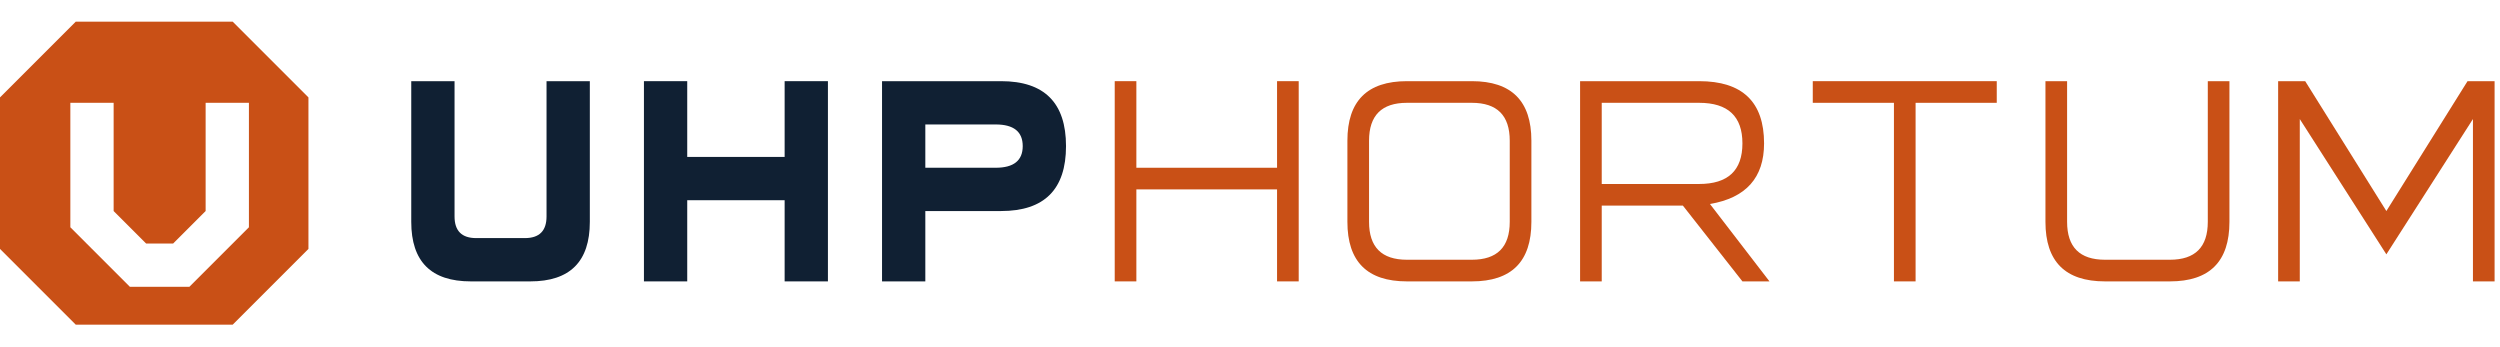
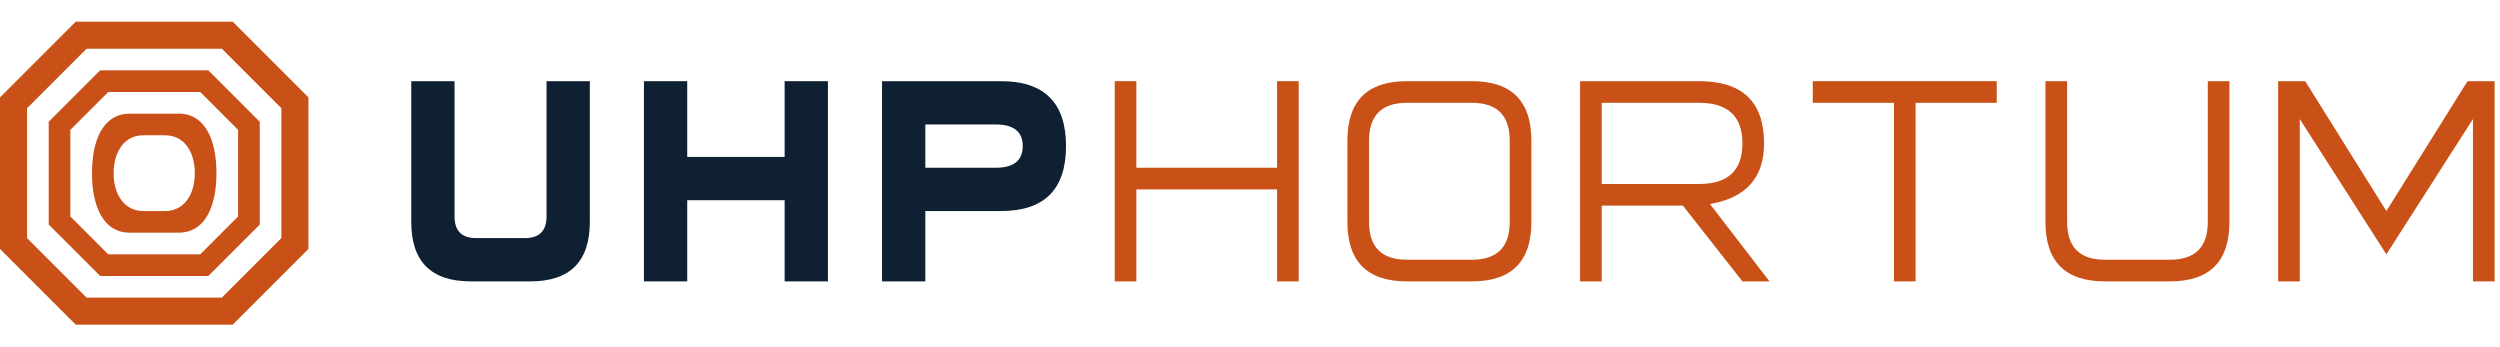
<svg xmlns="http://www.w3.org/2000/svg" width="462" height="64" viewBox="0 0 462 64" role="img" aria-labelledby="uhphortum-title">
-   <path fill="#C95016" fill-rule="evenodd" d="M14 4h29l14 14v28L43 60H14L0 46V18L14 4Zm-1 15v23l11 11h11l11-11V19h-8v20l-6 6h-5l-6-6V19h-8Z" />
+   <path fill="#C95016" fill-rule="evenodd" d="M14 4h29l14 14v28L43 60H14L0 46V18L14 4ZM16 9h25l11 11v24L41 55H16L5 44V20L16 9ZM18.5 13h20l9.5 9.5v19L38.5 51h-20L9 41.5v-19L18.5 13ZM20 17h17l7 7v16l-7 7H20l-7-7V24l7-7ZM24 21h9c5 0 7 5 7 11s-2 11-7 11h-9c-5 0-7-5-7-11s2-11 7-11ZM26.5 25h4c3.5 0 5.5 3 5.5 7s-2 7-5.5 7h-4c-3.5 0-5.5-3-5.5-7s2-7 5.5-7Z" />
  <g fill="#102033">
    <path d="M76 15h8v25q0 4 4 4h9q4 0 4-4V15h8v26q0 11-11 11H87q-11 0-11-11V15Z" />
    <path d="M119 15h8v14h18V15h8v37h-8V37h-18v15h-8V15Z" />
    <path fill-rule="evenodd" d="M163 15h22q12 0 12 12t-12 12h-14v13h-8V15Zm8 8v8h13q5 0 5-4t-5-4h-13Z" />
  </g>
  <g fill="#C95016">
    <path d="M206 15h4v16h26V15h4v37h-4V35h-26v17h-4V15Z" />
    <path fill-rule="evenodd" d="M260 15h12q11 0 11 11v15q0 11-11 11h-12q-11 0-11-11V26q0-11 11-11Zm0 4q-7 0-7 7v15q0 7 7 7h12q7 0 7-7V26q0-7-7-7h-12Z" />
    <path fill-rule="evenodd" d="M292 15h22q12 0 12 11.5 0 9.5-10 11.2L327 52h-5l-11-14h-15v14h-4V15Zm4 4v15h18q8 0 8-7.5t-8-7.5h-18Z" />
    <path d="M335 15h34v4h-15v33h-4V19h-15V15Z" />
    <path d="M378 15h4v26q0 7 7 7h12q7 0 7-7V15h4v26q0 11-11 11h-12q-11 0-11-11V15Z" />
    <path d="M421 15h5l15 24 15-24h5v37h-4V22l-16 25-16-25v30h-4V15Z" />
  </g>
</svg>
